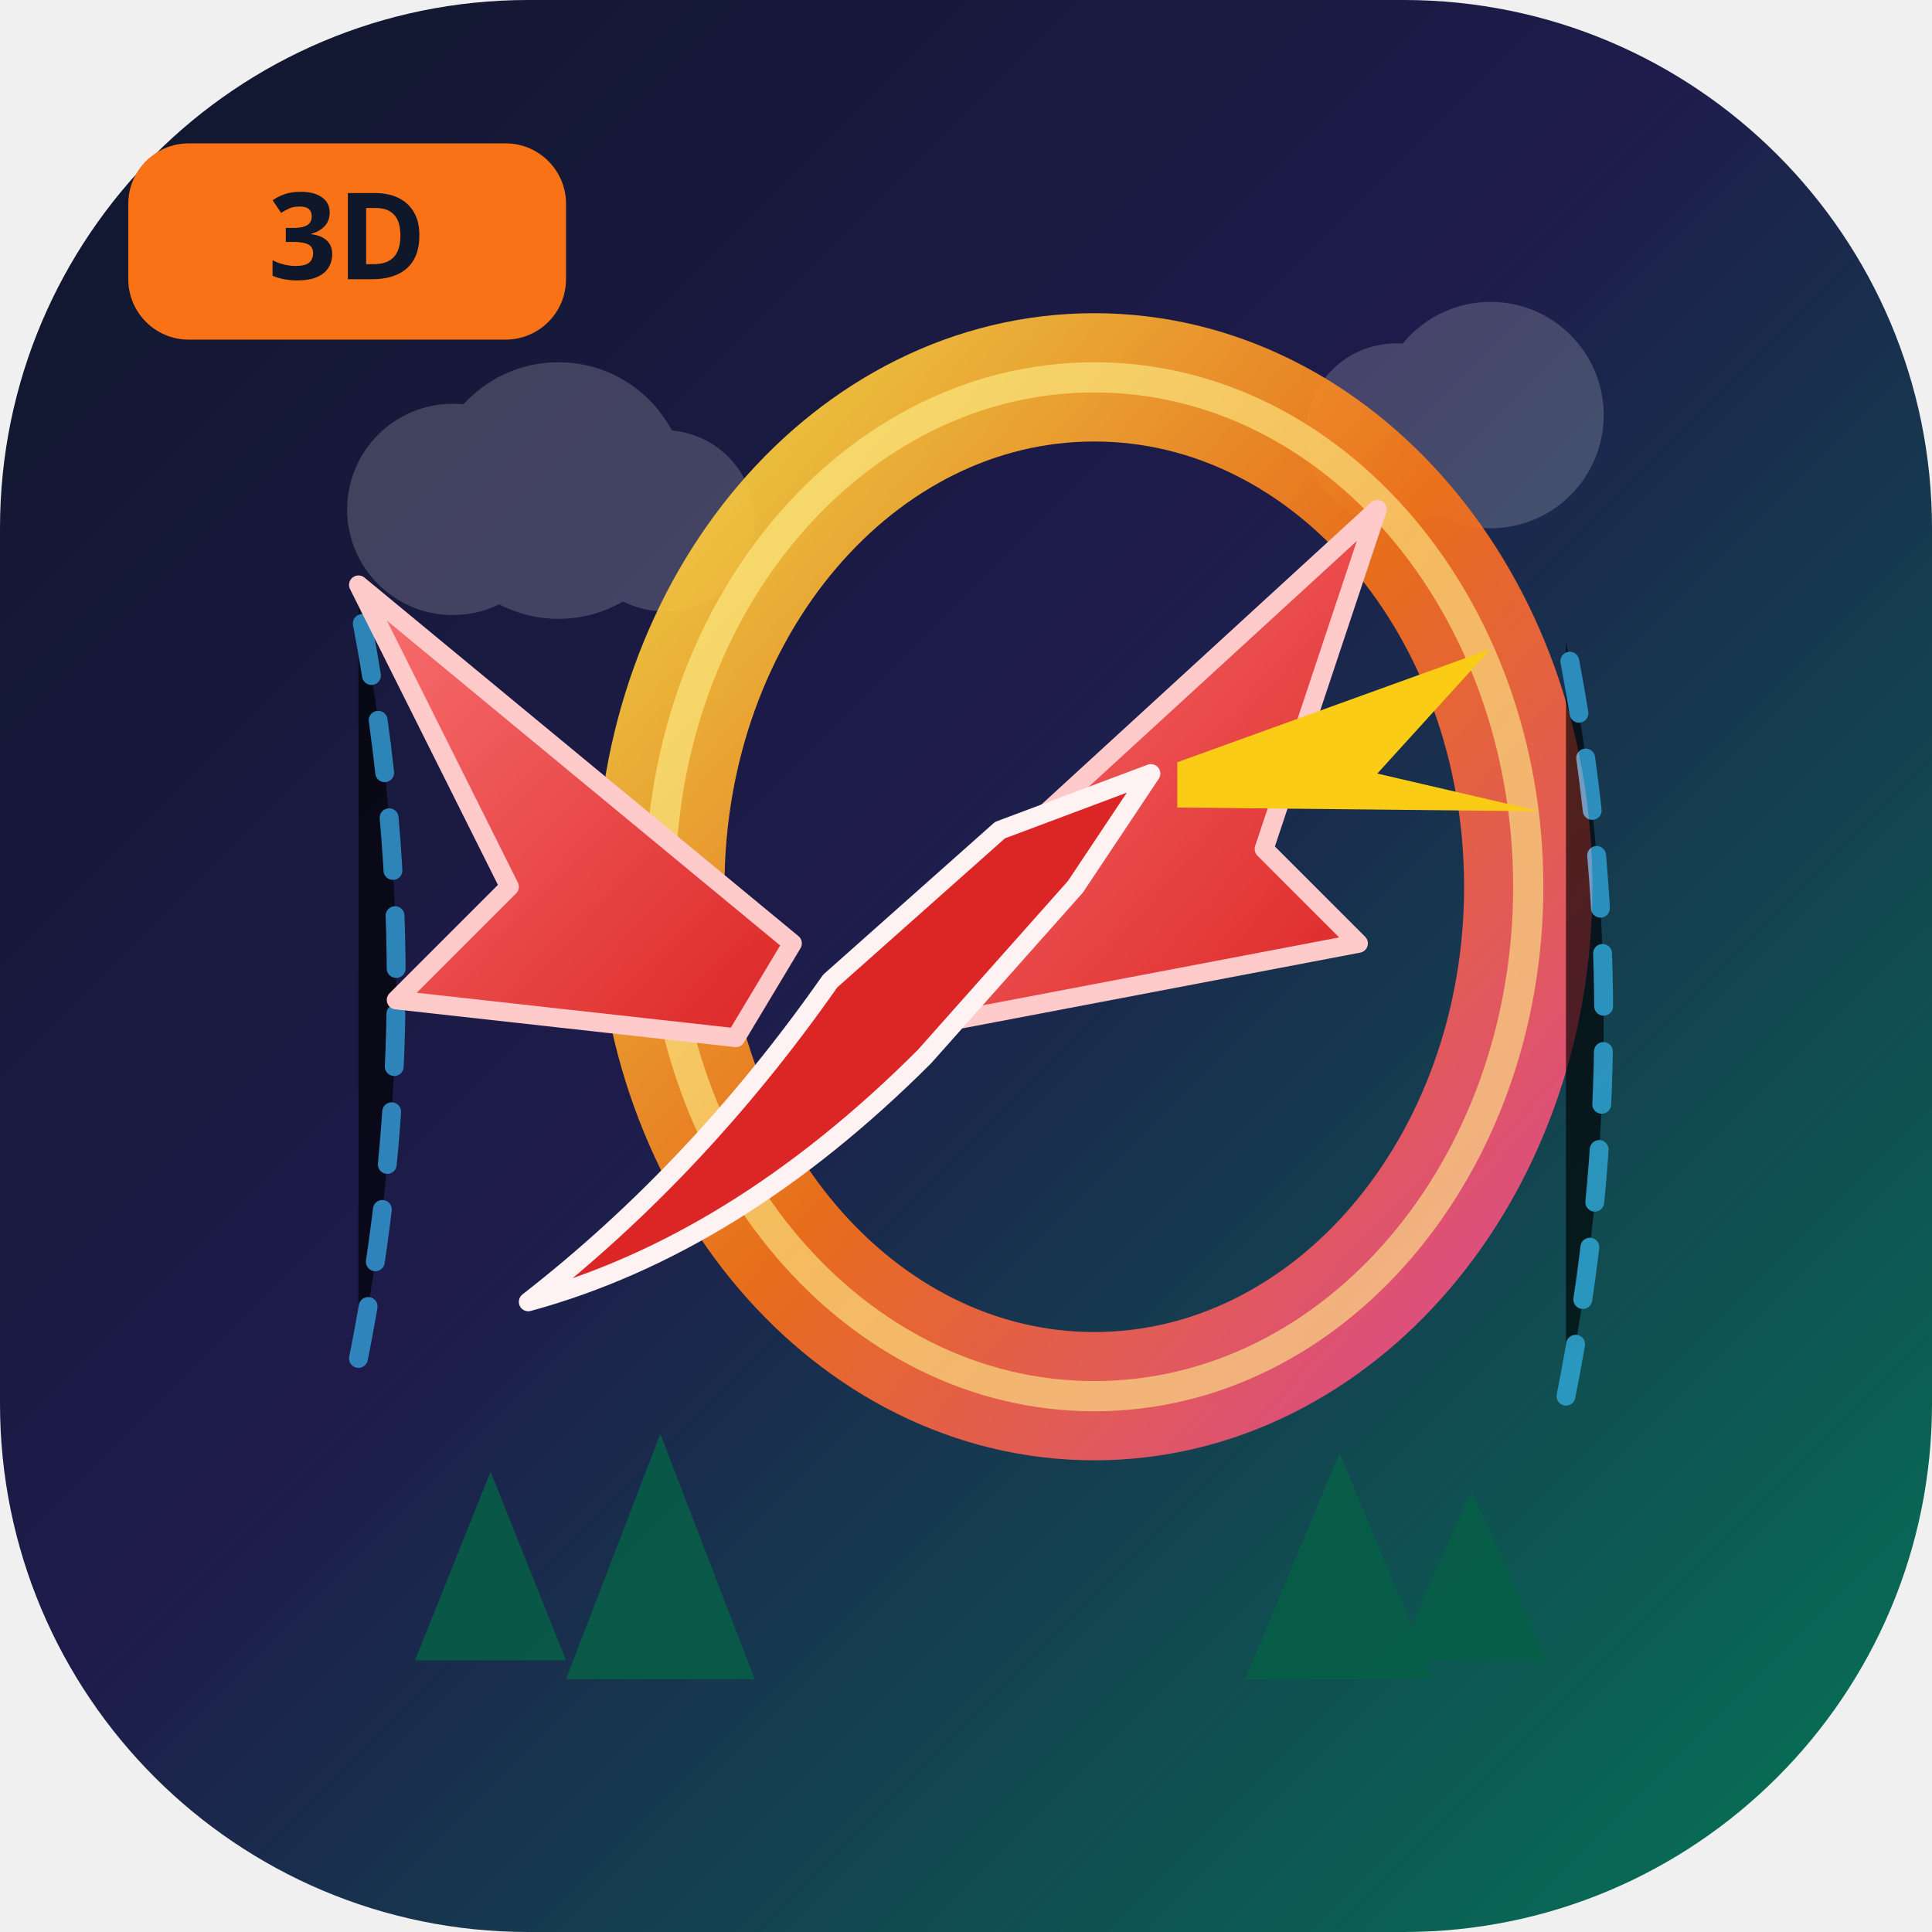
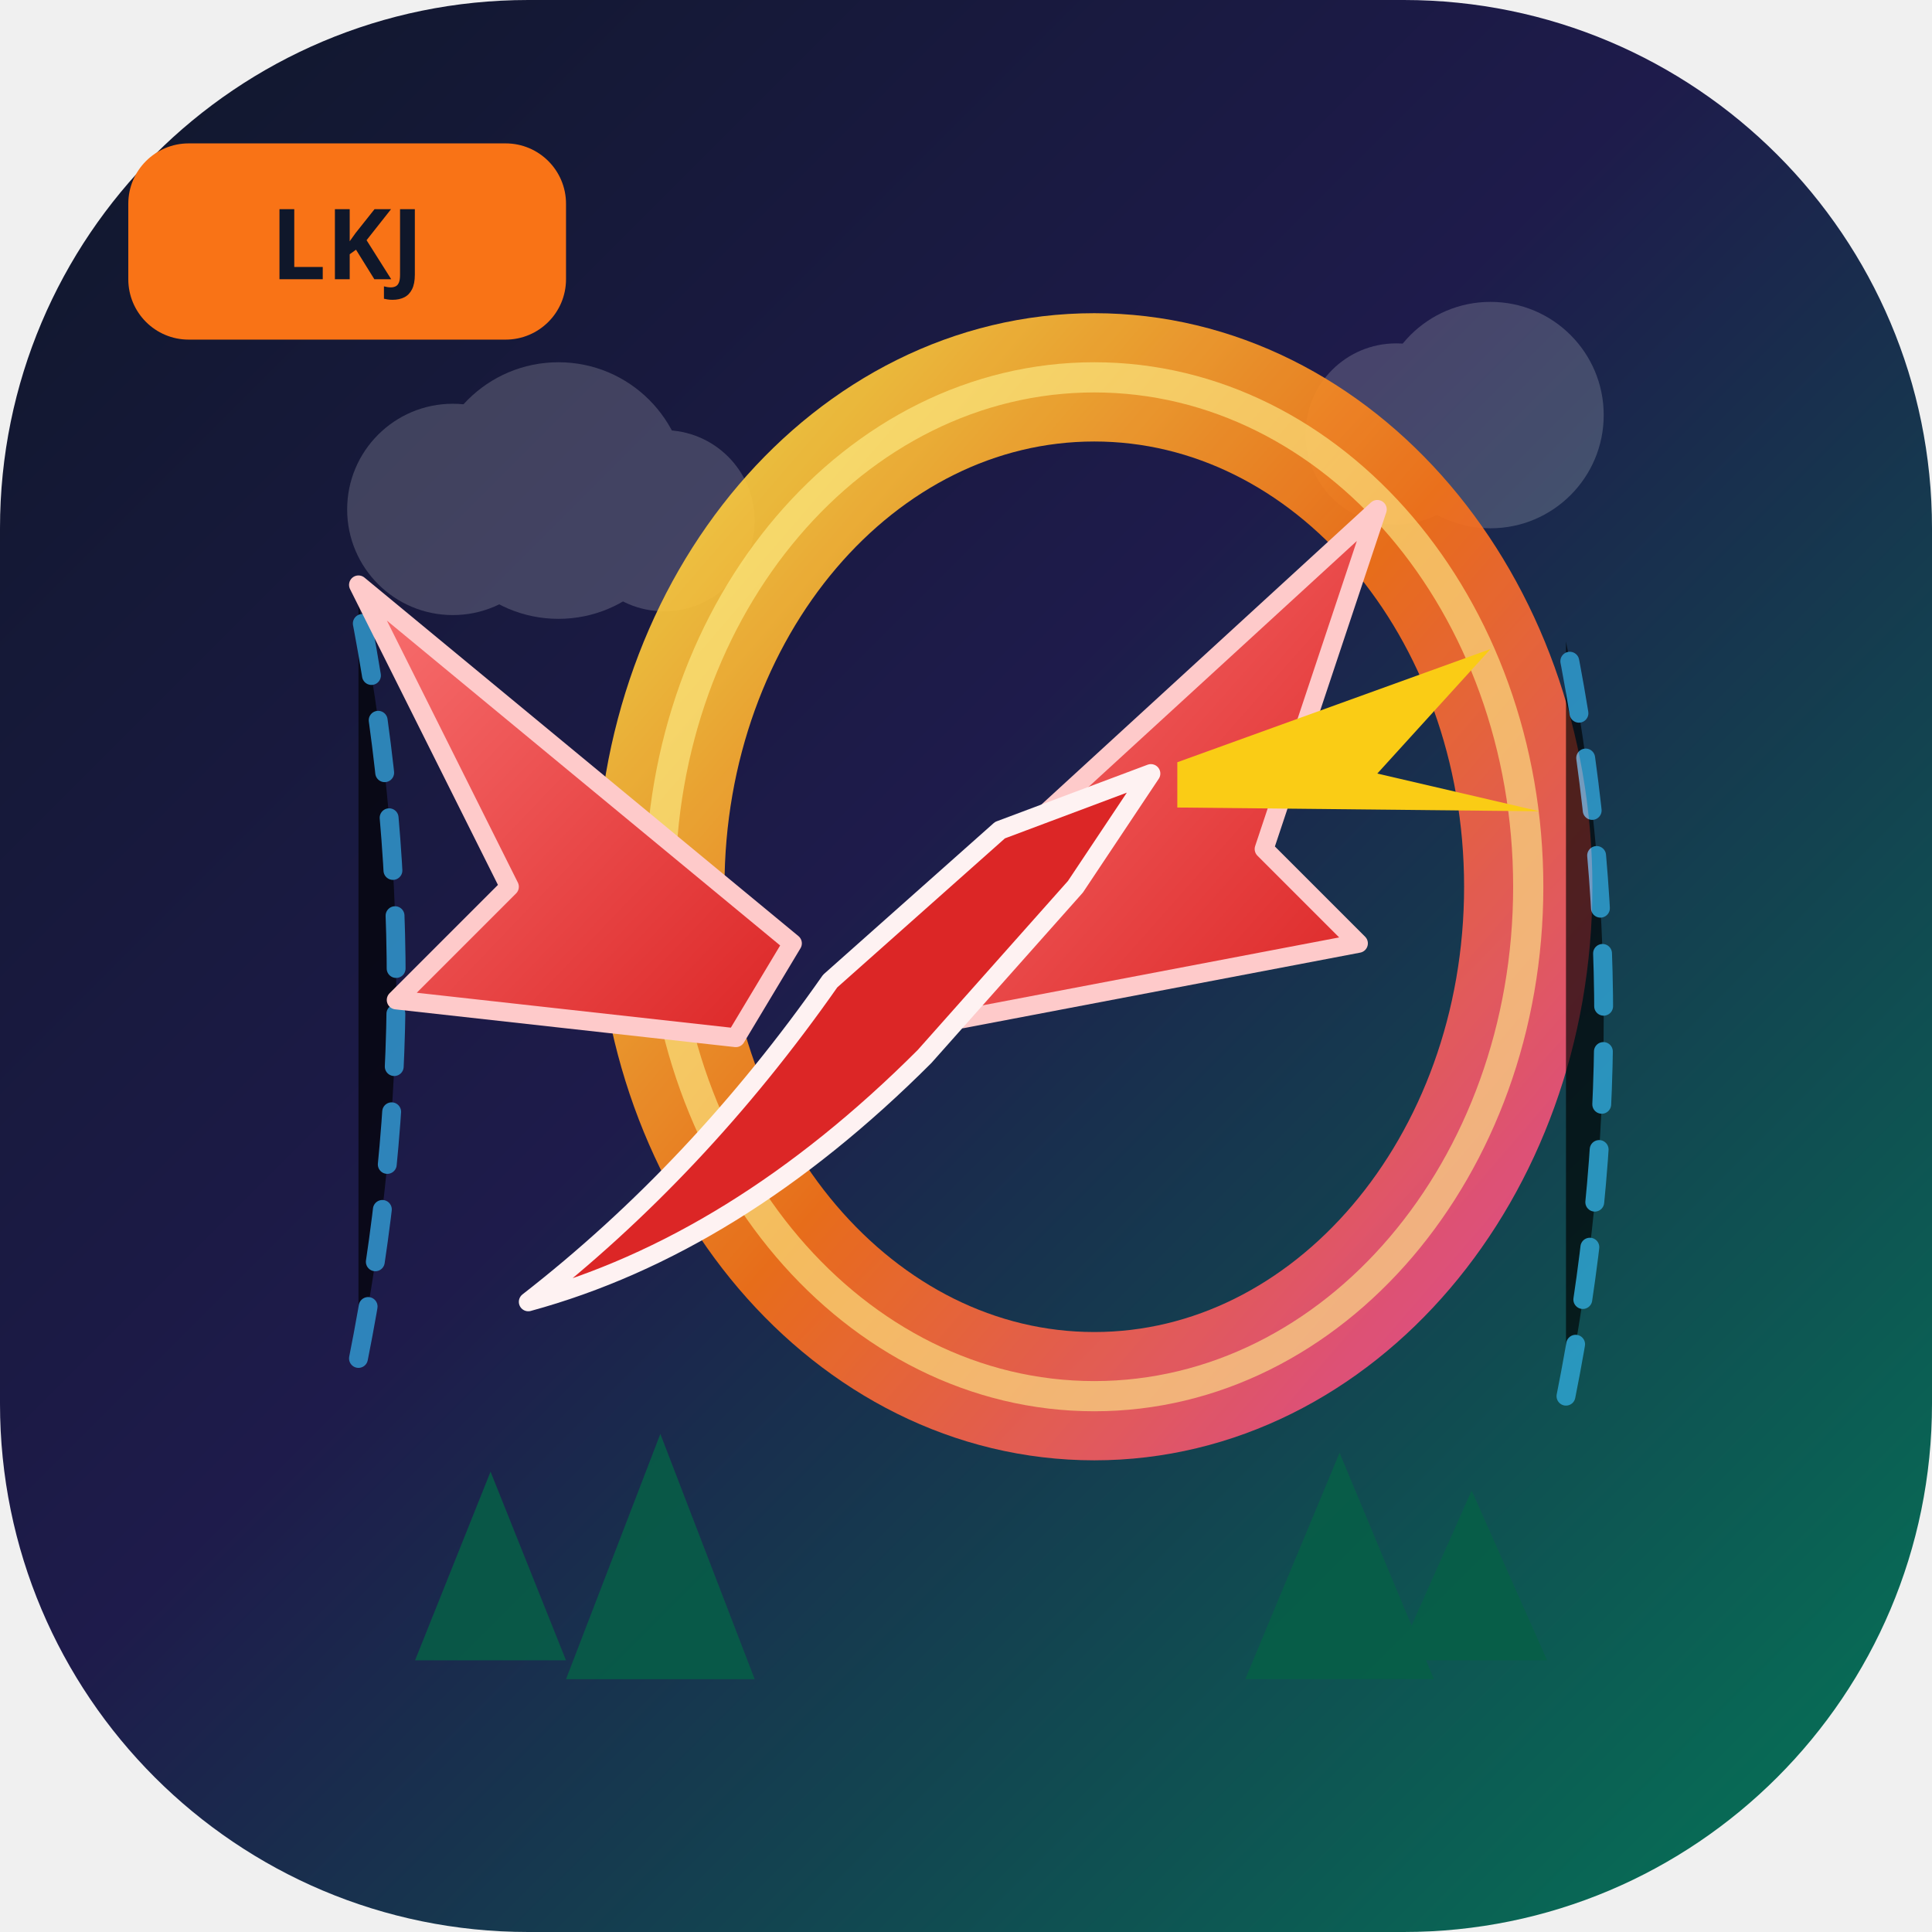
<svg xmlns="http://www.w3.org/2000/svg" viewBox="0 0 512 512">
  <defs>
    <linearGradient id="p3d-bg" x1="0%" y1="0%" x2="100%" y2="100%">
      <stop offset="0%" stop-color="#0f172a" />
      <stop offset="45%" stop-color="#1e1b4b" />
      <stop offset="100%" stop-color="#047857" />
    </linearGradient>
    <linearGradient id="donut-grad" x1="0%" y1="0%" x2="100%" y2="100%">
      <stop offset="0%" stop-color="#fde047" />
      <stop offset="50%" stop-color="#f97316" />
      <stop offset="100%" stop-color="#ec4899" />
    </linearGradient>
    <linearGradient id="dragon-grad" x1="0%" y1="0%" x2="100%" y2="100%">
      <stop offset="0%" stop-color="#f87171" />
      <stop offset="100%" stop-color="#dc2626" />
    </linearGradient>
  </defs>
  <rect width="512" height="512" rx="140" fill="url(#p3d-bg)" />
  <g fill="#ffffff" opacity="0.18">
    <circle cx="120" cy="135" r="28" />
    <circle cx="148" cy="130" r="34" />
    <circle cx="176" cy="138" r="24" />
    <circle cx="370" cy="115" r="24" />
    <circle cx="395" cy="110" r="30" />
  </g>
  <ellipse cx="290" cy="235" rx="115" ry="135" fill="none" stroke="url(#donut-grad)" stroke-width="34" opacity="0.92" />
  <ellipse cx="290" cy="235" rx="115" ry="135" fill="none" stroke="#fef08a" stroke-width="8" opacity="0.6" />
  <g stroke="#38bdf8" stroke-width="5" stroke-linecap="round" opacity="0.65" stroke-dasharray="14 12">
    <path d="M 95 360 Q 115 260 95 160" />
    <path d="M 415 370 Q 435 270 415 170" />
  </g>
  <g>
    <path d="M 210 250 L 95 155 L 135 235 L 105 265 L 195 275 Z" fill="url(#dragon-grad)" stroke="#fecaca" stroke-width="5" stroke-linejoin="round" />
    <path d="M 245 245 L 365 135 L 335 225 L 360 250 L 255 270 Z" fill="url(#dragon-grad)" stroke="#fecaca" stroke-width="5" stroke-linejoin="round" />
    <path d="M 140 345 Q 185 310 220 260 L 265 220 L 305 205 L 285 235 L 245 280 Q 195 330 140 345 Z" fill="#dc2626" stroke="#fef2f2" stroke-width="5" stroke-linejoin="round" />
    <path d="M 312 202 L 395 172 L 365 205 L 408 215 L 312 214 Z" fill="#facc15" />
  </g>
  <g fill="#065f46" opacity="0.85">
    <polygon points="110,440 130,390 150,440" />
    <polygon points="150,445 175,380 200,445" />
    <polygon points="330,445 355,385 380,445" />
    <polygon points="370,440 390,395 410,440" />
  </g>
  <rect x="34" y="38" width="116" height="52" rx="16" fill="#f97316" />
-   <text x="92" y="74" font-family="sans-serif" font-weight="900" font-size="32" fill="#0f172a" text-anchor="middle">3D</text>
+   <text x="92" y="74" font-family="sans-serif" font-weight="900" font-size="26" fill="#0f172a" text-anchor="middle">LKJ</text>
</svg>
